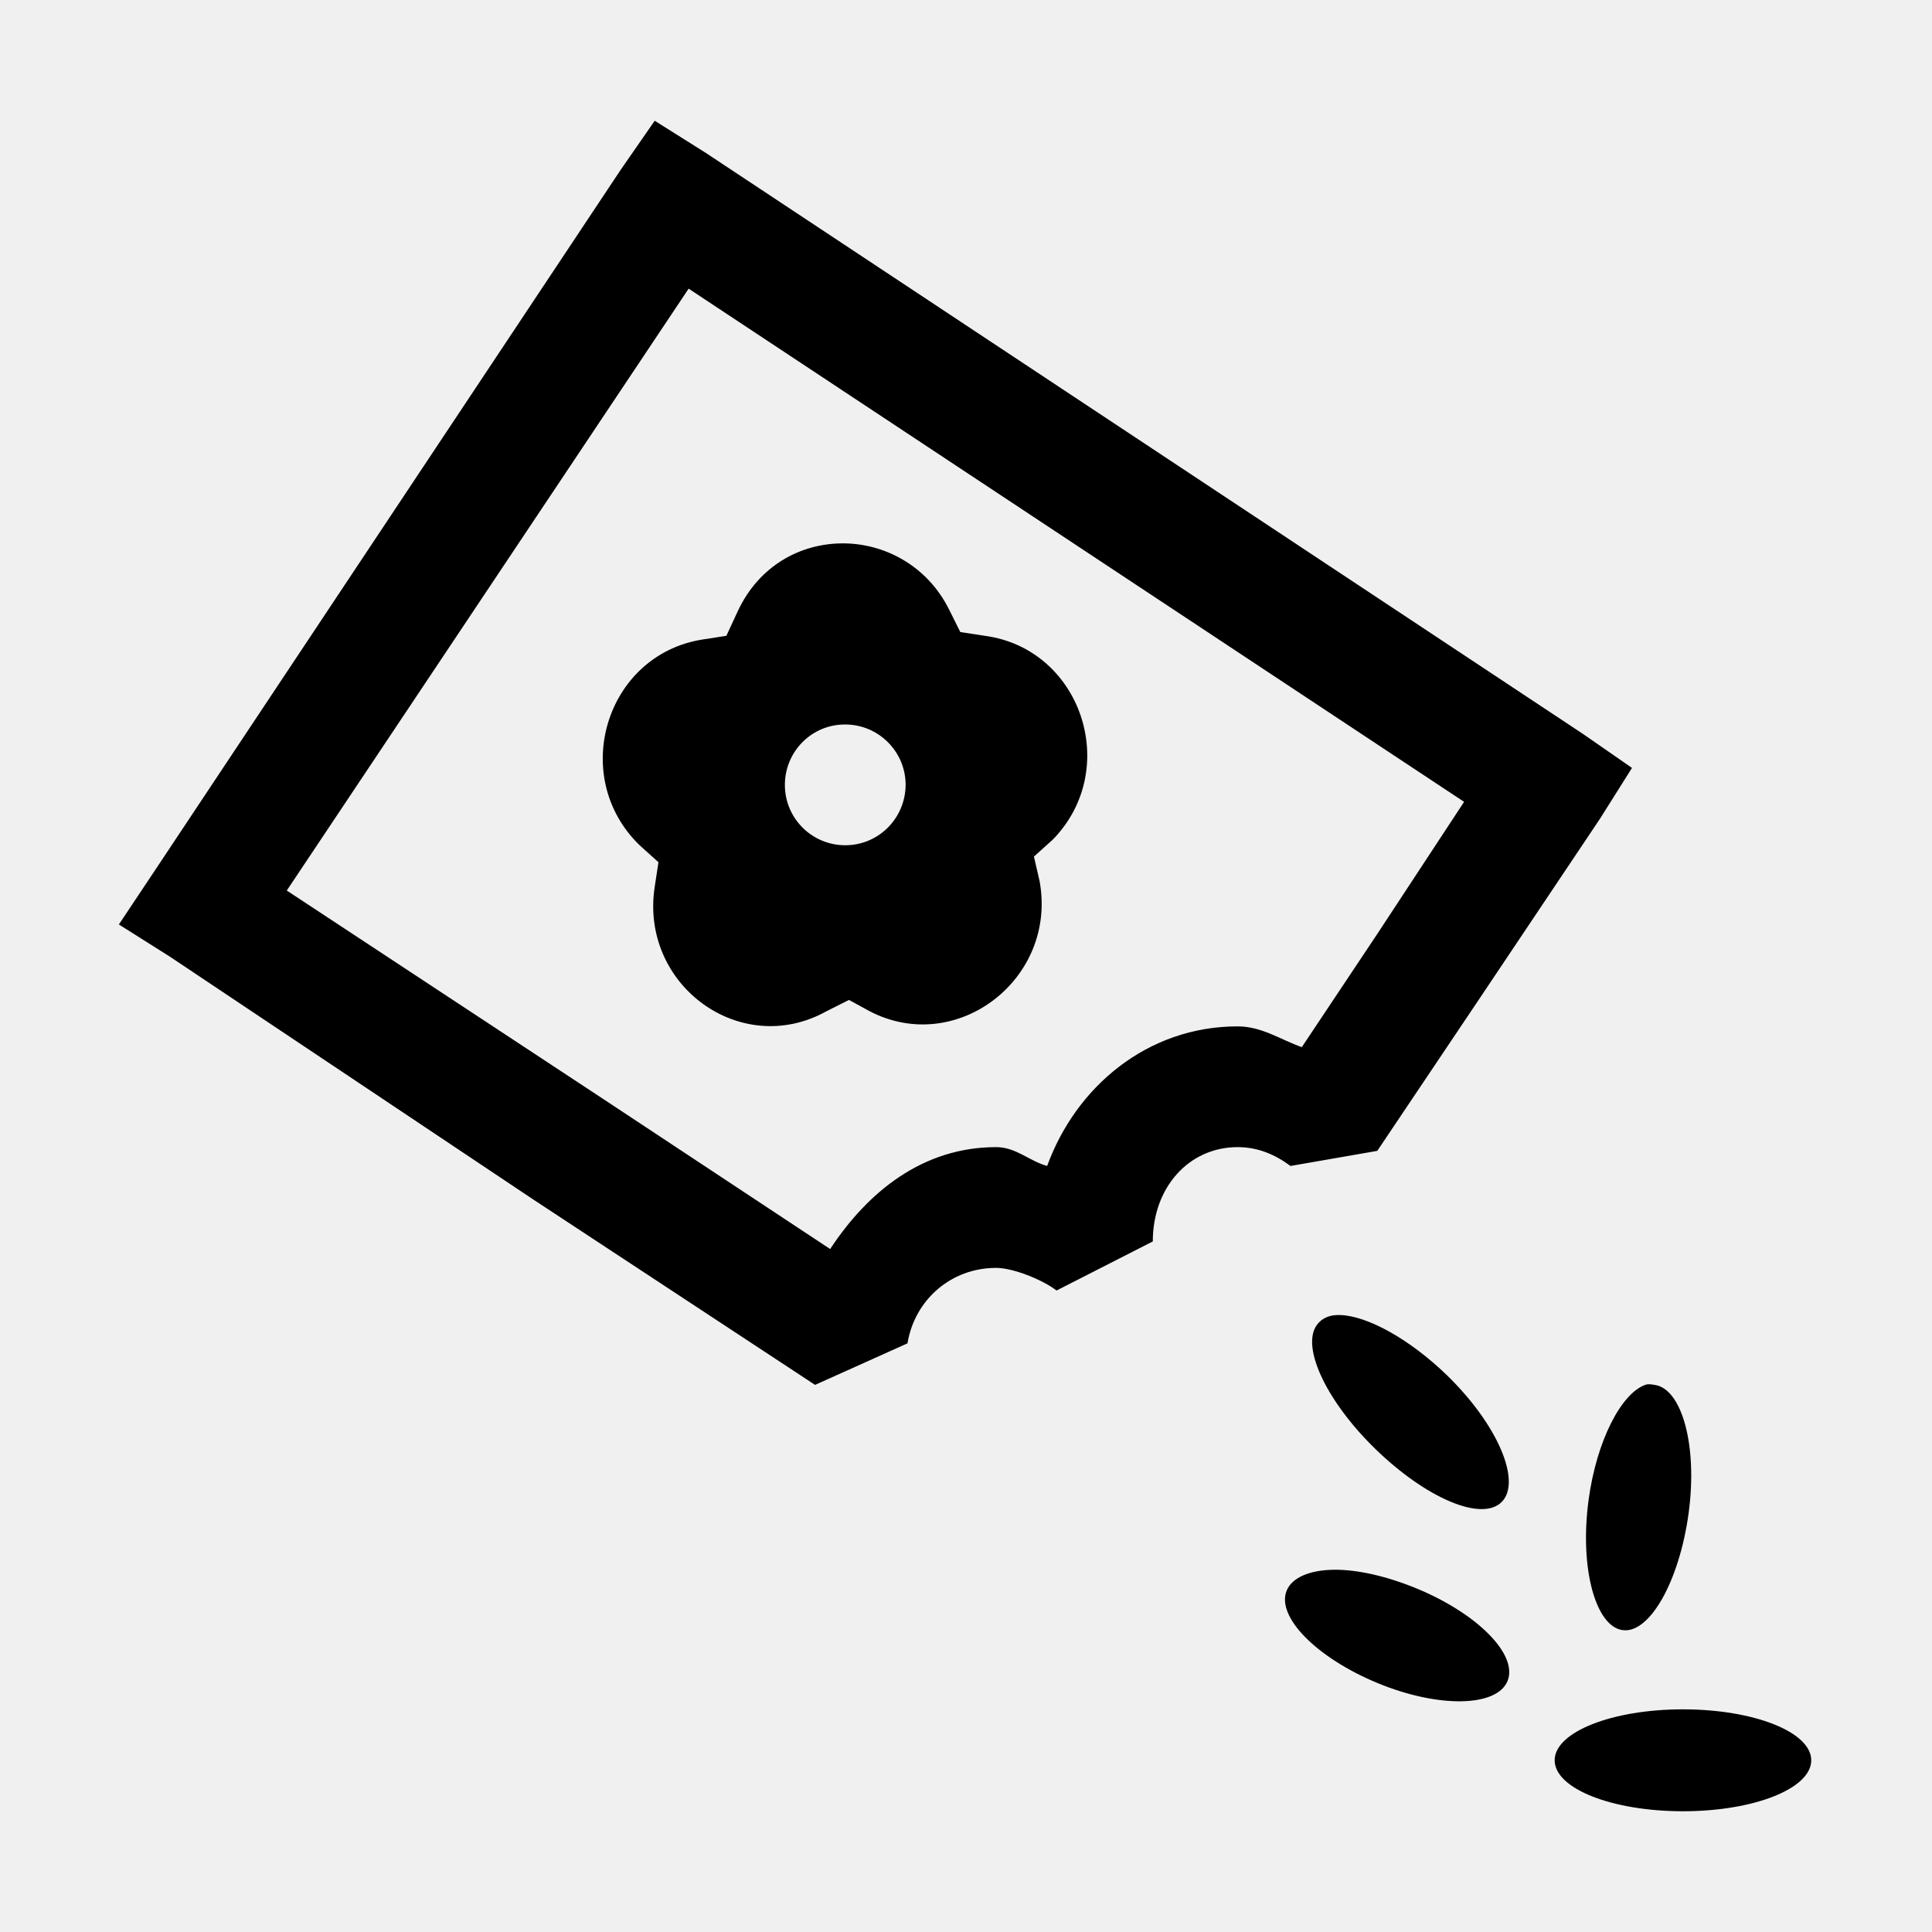
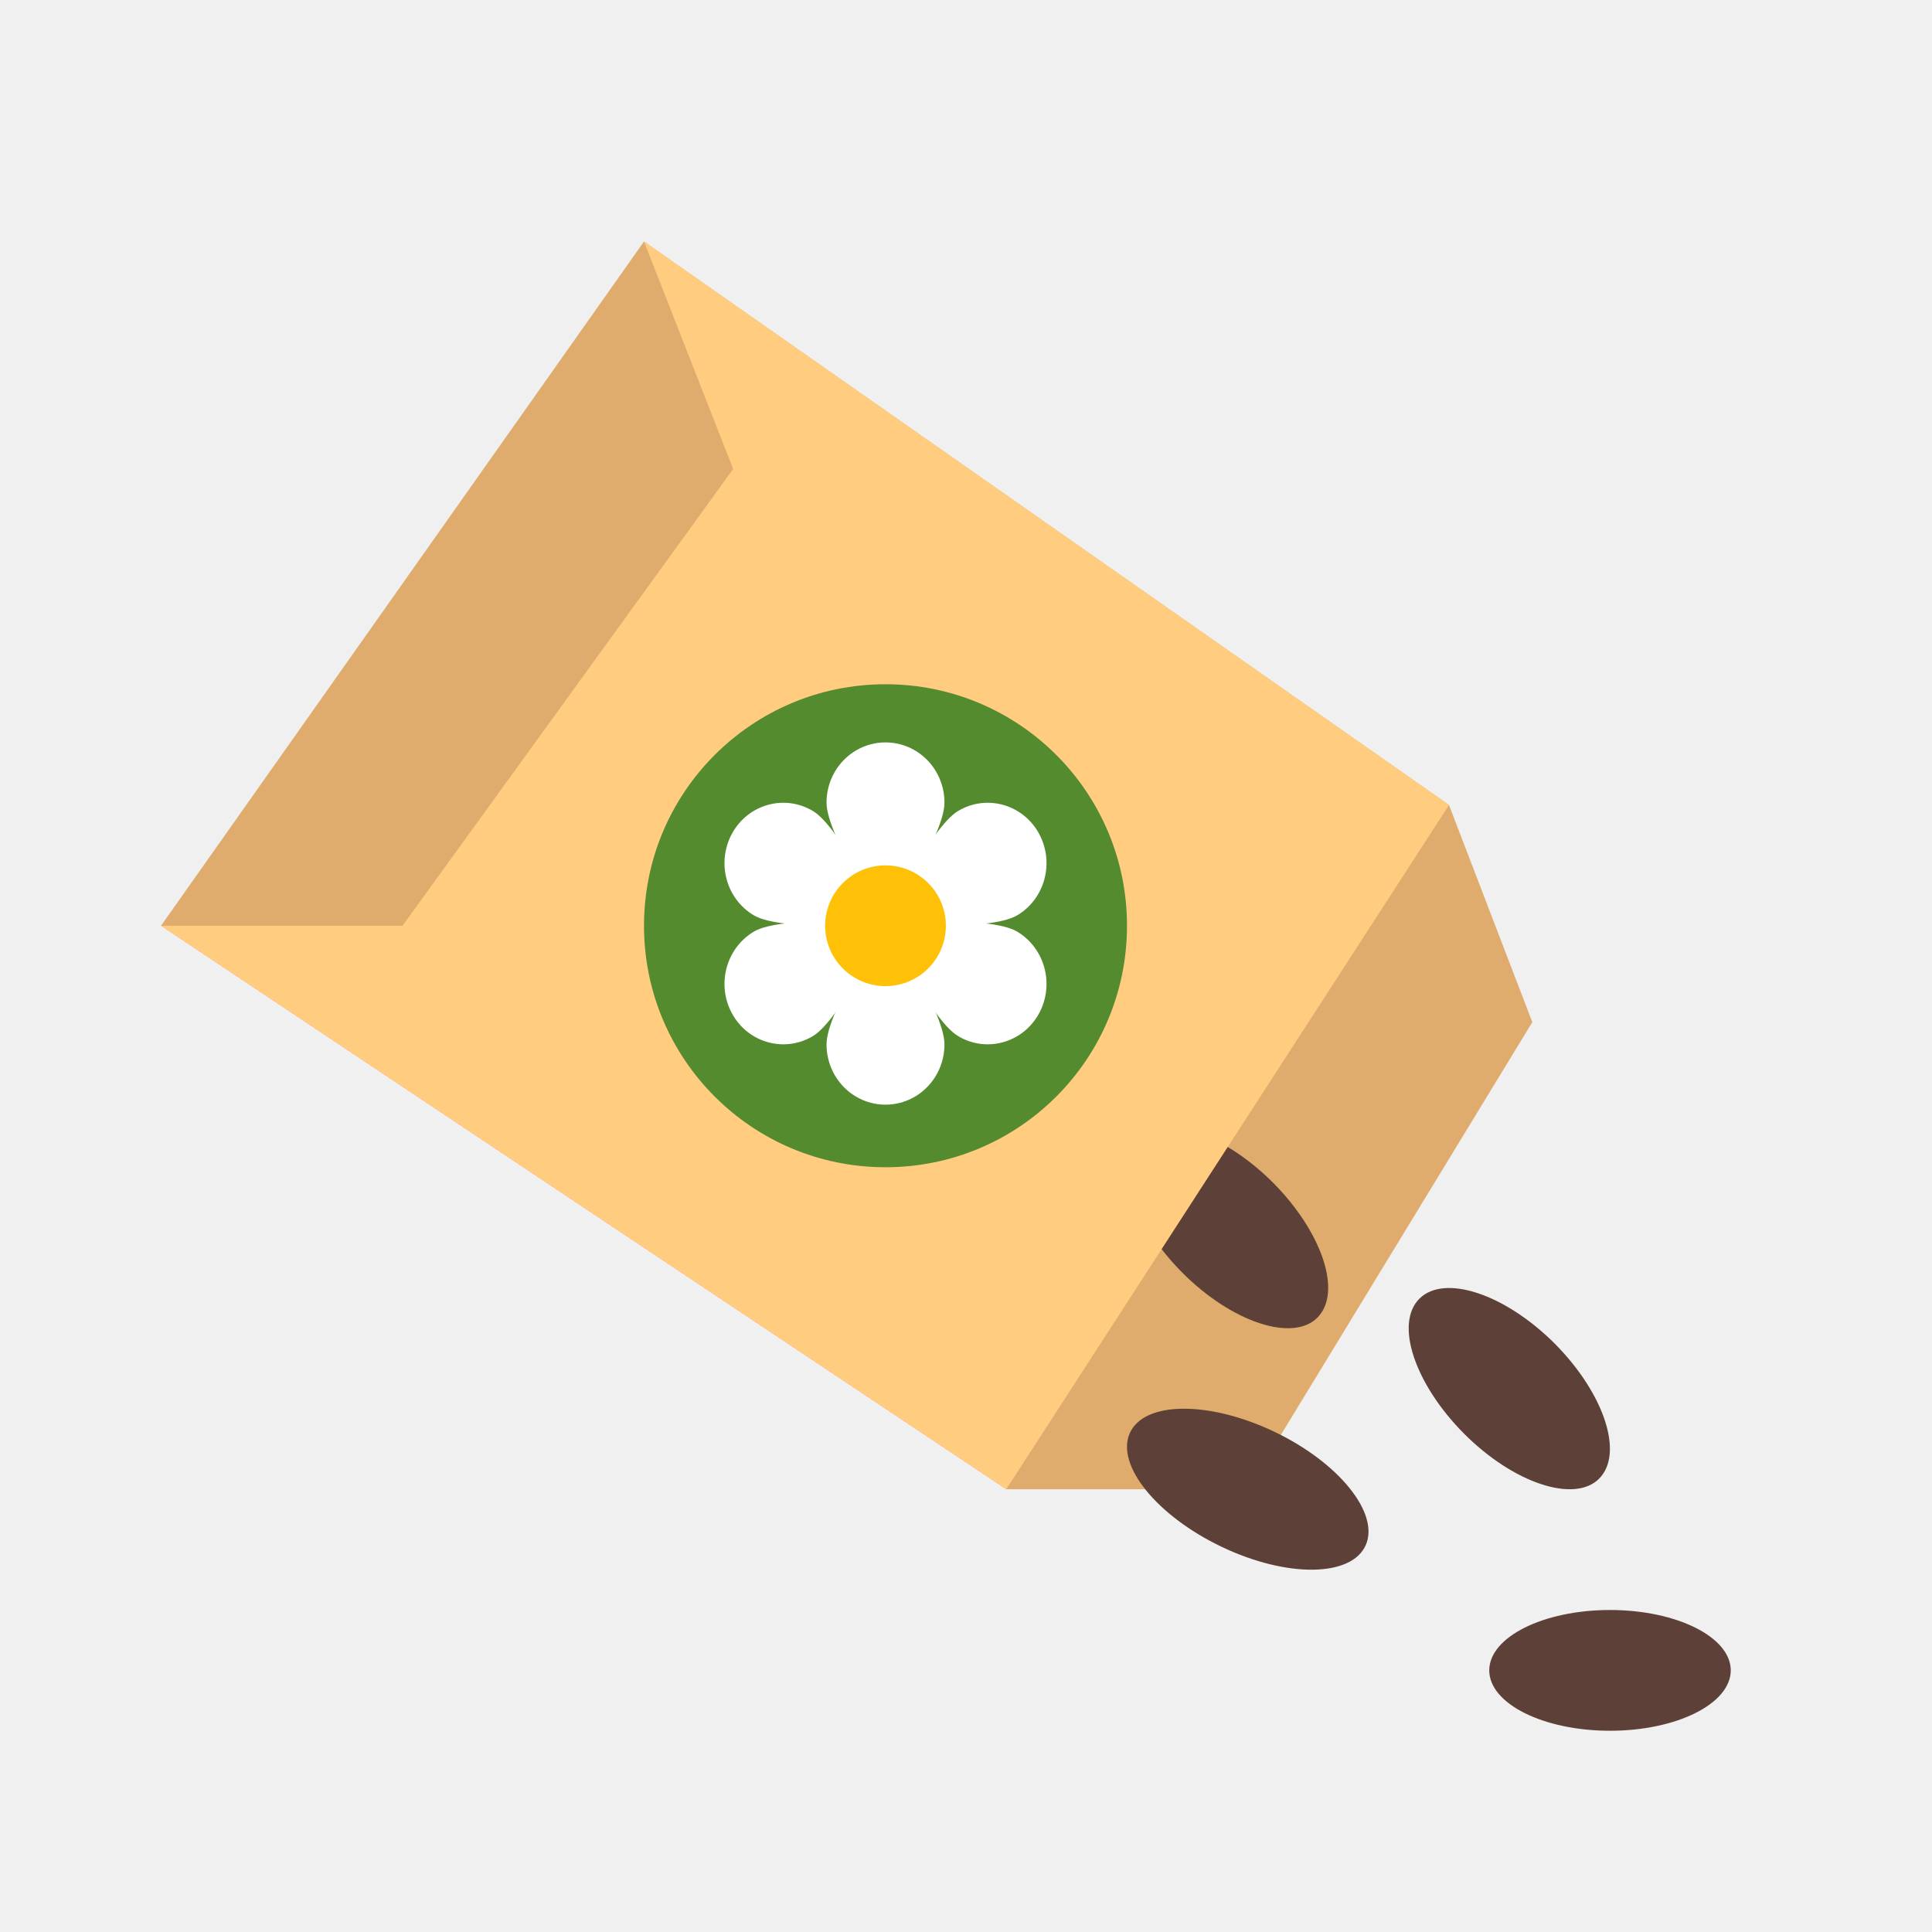
- <svg xmlns="http://www.w3.org/2000/svg" viewBox="0 0 32 32" version="1.1" width="100" height="100" fill="000000">
+ <svg xmlns="http://www.w3.org/2000/svg" viewBox="0 0 48 48" version="1.1" width="100" height="100" fill="000000">
  <g id="surface1">
-     <path style=" " d="M 10.844 2 L 10.281 2.812 L 2.531 14.469 L 1.969 15.312 L 2.812 15.844 L 8.844 19.875 L 13.5 22.938 L 15.031 22.25 C 15.148 21.535 15.746 21 16.5 21 C 16.777 21 17.266 21.195 17.5 21.375 L 19.094 20.562 C 19.094 19.668 19.691 19 20.5 19 C 20.832 19 21.117 19.121 21.375 19.312 L 22.812 19.062 L 24.469 16.594 L 26.5 13.562 L 27.031 12.719 L 26.219 12.156 L 11.688 2.531 Z M 11.406 4.781 L 24.25 13.281 L 22.812 15.469 L 21.562 17.344 C 21.207 17.219 20.898 17 20.5 17 C 19 17 17.82 18.004 17.344 19.312 C 17.047 19.23 16.828 19 16.5 19 C 15.285 19 14.375 19.738 13.75 20.688 L 9.969 18.188 L 4.75 14.75 Z M 13.938 9 C 13.242 9.008 12.566 9.379 12.219 10.125 L 12.031 10.531 L 11.625 10.594 C 10.031 10.855 9.422 12.863 10.594 14 L 10.906 14.281 L 10.844 14.688 C 10.594 16.316 12.27 17.539 13.688 16.75 L 14.062 16.562 L 14.406 16.75 C 15.844 17.496 17.516 16.215 17.219 14.594 L 17.125 14.188 L 17.438 13.906 C 18.578 12.738 17.91 10.746 16.312 10.531 L 15.906 10.469 L 15.719 10.094 C 15.352 9.359 14.633 8.992 13.938 9 Z M 14 12 C 14.551 12 15 12.449 15 13 C 14.996 13.555 14.551 14 14 14 C 13.449 14 13 13.555 13 13 C 13 12.449 13.445 11.996 14 12 Z M 22.188 21.781 C 22.039 21.777 21.926 21.82 21.844 21.906 C 21.516 22.242 21.938 23.18 22.781 24 C 23.625 24.82 24.547 25.211 24.875 24.875 C 25.203 24.539 24.812 23.602 23.969 22.781 C 23.336 22.168 22.633 21.789 22.188 21.781 Z M 27.25 22.938 C 26.855 23.078 26.445 23.859 26.312 24.844 C 26.16 25.969 26.426 26.938 26.875 27 C 27.324 27.062 27.816 26.188 27.969 25.062 C 28.121 23.938 27.855 23 27.406 22.938 C 27.352 22.93 27.305 22.918 27.25 22.938 Z M 22.094 26 C 21.703 26.004 21.402 26.125 21.312 26.344 C 21.133 26.777 21.805 27.457 22.812 27.875 C 23.82 28.293 24.789 28.277 24.969 27.844 C 25.148 27.41 24.477 26.73 23.469 26.312 C 22.965 26.105 22.484 25.996 22.094 26 Z M 27.875 28.312 C 26.699 28.312 25.75 28.688 25.75 29.156 C 25.75 29.625 26.699 30 27.875 30 C 29.051 30 30 29.625 30 29.156 C 30 28.688 29.051 28.312 27.875 28.312 Z " />
+     <path style=" fill:#E0AC6E;" d="M 36 20 L 16 6 L 4 23 L 25 37 L 31 37 L 38.07 25.395 Z " />
+     <path style=" fill:#5D4037;" d="M 36.484 35.727 C 37.742 36.926 39.227 37.355 39.781 36.68 C 40.344 36 39.773 34.477 38.516 33.273 C 37.254 32.074 35.777 31.645 35.215 32.32 C 34.652 32.996 35.227 34.523 36.484 35.727 Z " />
+     <path style=" fill:#5D4037;" d="M 30.359 38.434 C 31.977 39.203 33.578 39.184 33.93 38.391 C 34.285 37.598 33.258 36.328 31.641 35.562 C 30.023 34.797 28.422 34.812 28.07 35.605 C 27.715 36.398 28.742 37.664 30.359 38.434 Z " />
+     <path style=" fill:#5D4037;" d="M 29.484 31.727 C 30.742 32.926 32.227 33.355 32.781 32.68 C 33.344 32 32.773 30.477 31.516 29.273 C 30.254 28.074 28.777 27.645 28.215 28.32 C 27.652 28.996 28.227 30.523 29.484 31.727 Z " />
+     <path style=" fill:#5D4037;" d="M 43 41.5 C 43 40.672 41.656 40 40 40 C 38.344 40 37 40.672 37 41.5 C 37 42.328 38.344 43 40 43 C 41.656 43 43 42.328 43 41.5 Z " />
+     <path style=" fill:#FFCC80;" d="M 16 6 L 18.215 11.652 L 10 23 L 4 23 L 25 37 L 36 20 Z " />
+     <path style=" fill:#558B2F;" d="M 28 23 C 28 26.316 25.316 29 22 29 C 18.684 29 16 26.316 16 23 C 16 19.684 18.684 17 22 17 C 25.316 17 28 19.684 28 23 " />
+     <path style=" fill:#FFFFFF;" d="M 20.535 19.941 C 20.535 19.113 21.191 18.445 22 18.445 C 22.809 18.445 23.465 19.113 23.465 19.941 C 23.465 20.773 22 22.945 22 22.945 C 22 22.945 20.535 20.773 20.535 19.941 " />
+     <path style=" fill:#FFFFFF;" d="M 23.465 25.945 C 23.465 26.777 22.809 27.445 22 27.445 C 21.191 27.445 20.535 26.777 20.535 25.945 C 20.535 25.113 22 22.945 22 22.945 C 22 22.945 23.465 25.113 23.465 25.945 " />
+     <path style=" fill:#FFFFFF;" d="M 18.73 22.742 C 18.031 22.328 17.793 21.414 18.195 20.695 C 18.598 19.977 19.496 19.73 20.195 20.148 C 20.895 20.562 22 22.945 22 22.945 C 22 22.945 19.434 23.156 18.73 22.742 " />
+     <path style=" fill:#FFFFFF;" d="M 25.27 23.145 C 25.969 23.562 26.207 24.477 25.805 25.195 C 25.402 25.914 24.504 26.16 23.805 25.742 C 23.102 25.328 22 22.945 22 22.945 C 22 22.945 24.566 22.73 25.27 23.145 " />
+     <path style=" fill:#FFFFFF;" d="M 25.27 22.742 C 25.969 22.328 26.207 21.414 25.805 20.695 C 25.402 19.977 24.504 19.73 23.805 20.148 C 23.102 20.562 22 22.945 22 22.945 C 22 22.945 24.566 23.156 25.27 22.742 " />
+     <path style=" fill:#FFFFFF;" d="M 18.73 23.145 C 18.031 23.562 17.793 24.477 18.195 25.195 C 18.598 25.914 19.496 26.16 20.195 25.742 C 20.895 25.328 22 22.945 22 22.945 C 22 22.945 19.434 22.73 18.73 23.145 " />
+     <path style=" fill:#FFC107;" d="M 23.5 23 C 23.5 23.828 22.828 24.5 22 24.5 C 21.172 24.5 20.5 23.828 20.5 23 C 20.5 22.172 21.172 21.5 22 21.5 C 22.828 21.5 23.5 22.172 23.5 23 " />
  </g>
</svg>
